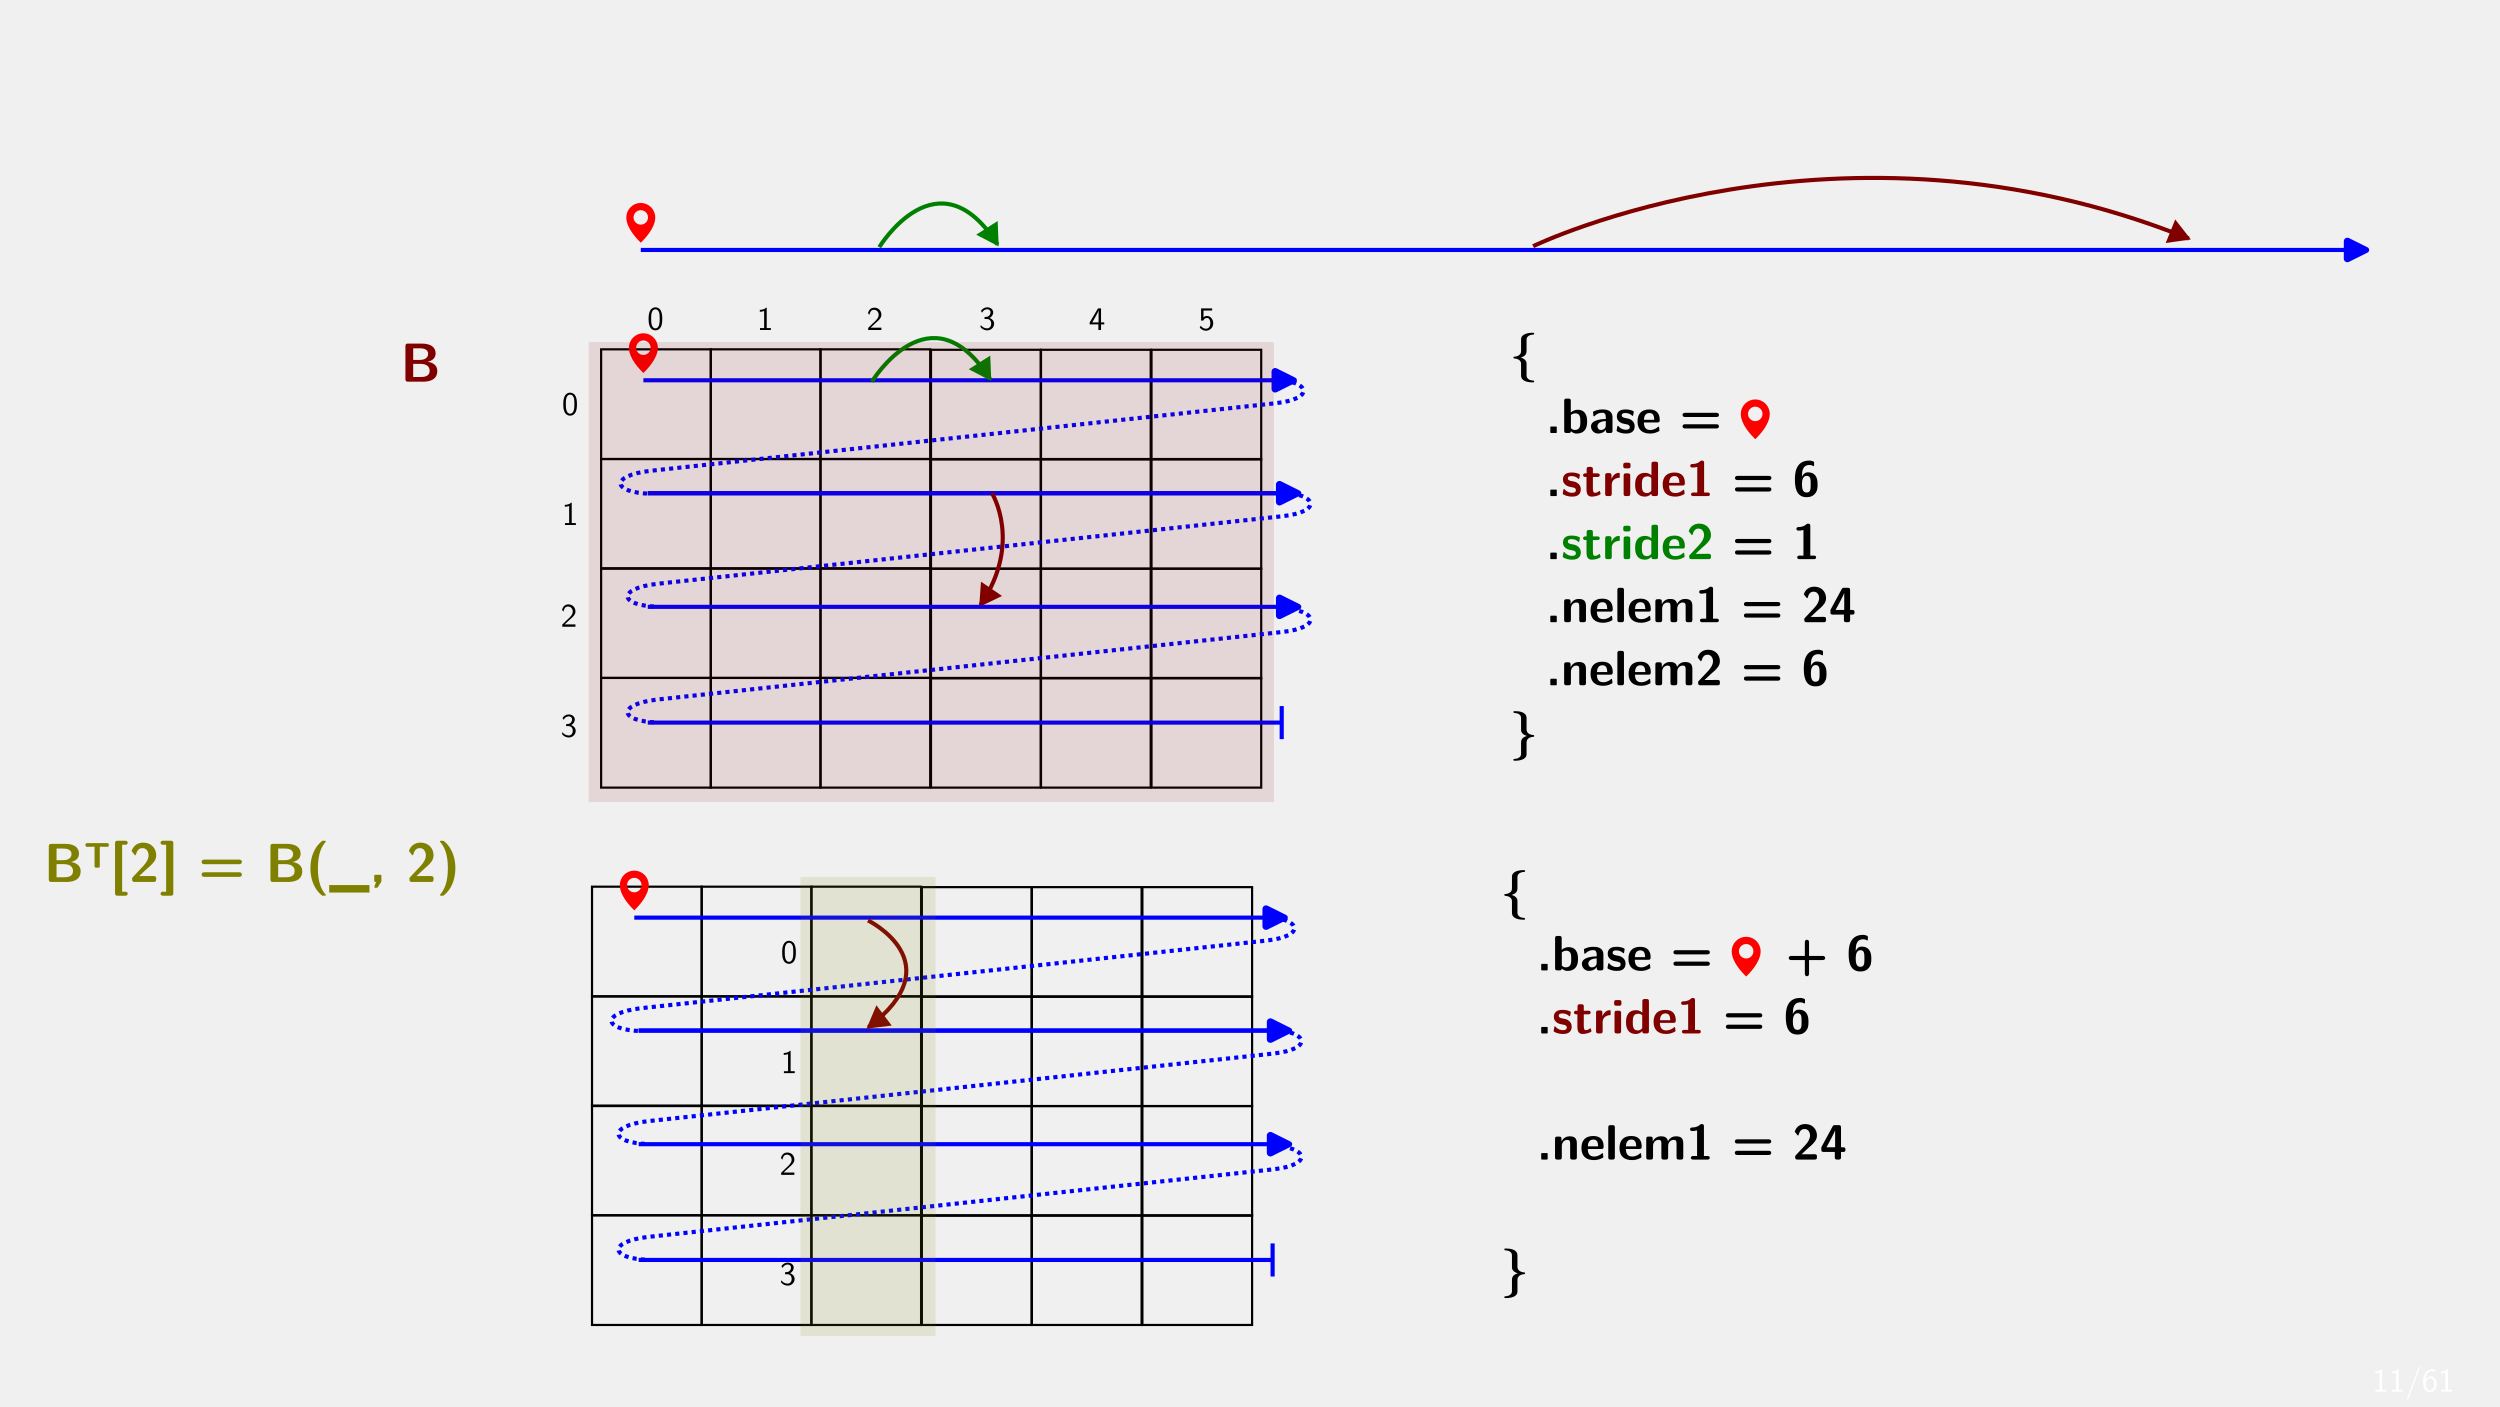
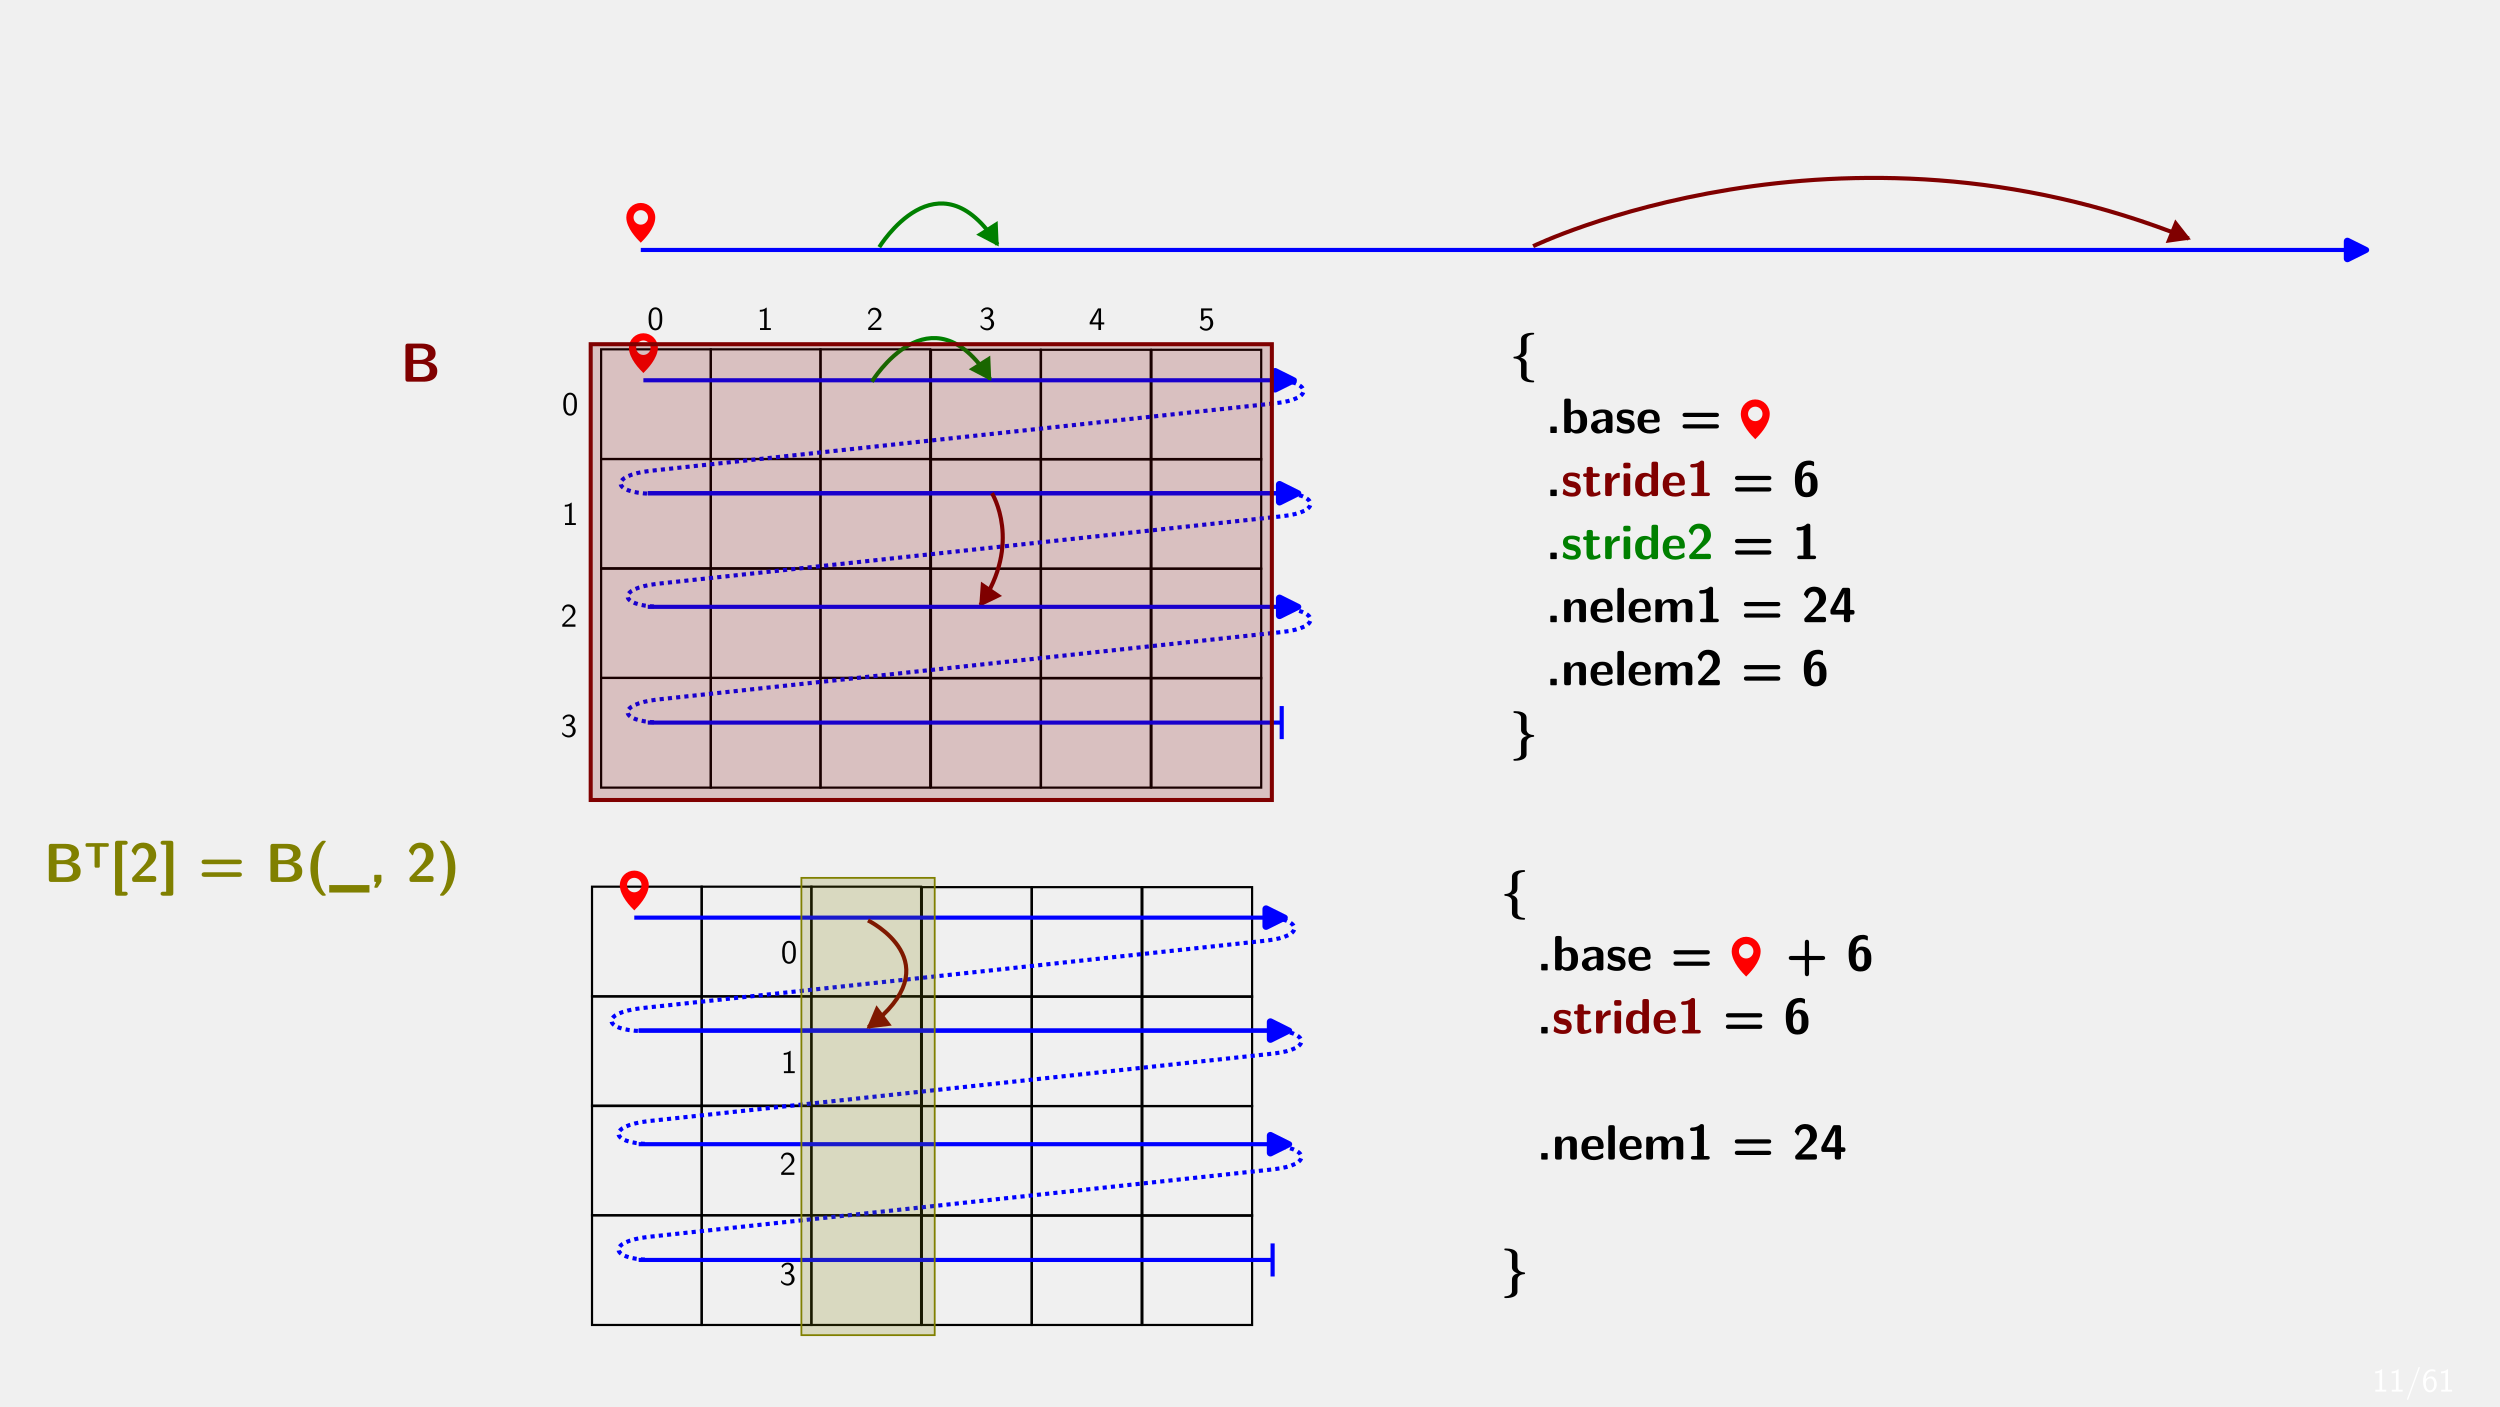
<svg xmlns="http://www.w3.org/2000/svg" version="1.1" id="svg1" width="604.724" height="340.157" viewBox="0 0 604.724 340.157">
  <defs id="defs1">
    <marker style="overflow:visible" id="Stop" refX="0" refY="0" orient="auto" markerWidth="1" markerHeight="1" viewBox="0 0 1 1" preserveAspectRatio="xMidYMid">
      <path style="fill:none;stroke:context-stroke;stroke-width:1" d="M 0,4 V -4" id="path23" />
    </marker>
    <marker style="overflow:visible" id="Triangle" refX="3" refY="0" orient="auto-start-reverse" markerWidth="1" markerHeight="1" viewBox="0 0 1 1" preserveAspectRatio="xMidYMid">
      <path transform="scale(0.5)" style="fill:context-stroke;fill-rule:evenodd;stroke:context-stroke;stroke-width:1pt" d="M 5.77,0 -2.88,5 V -5 Z" id="path135" />
    </marker>
    <marker style="overflow:visible" id="marker141" refX="0" refY="0" orient="auto-start-reverse" markerWidth="1" markerHeight="1" viewBox="0 0 1 1" preserveAspectRatio="xMidYMid">
      <path transform="scale(0.7)" d="m -0.211,-4.106 6.422,3.211 a 1,1 90 0 1 0,1.789 L -0.211,4.106 A 1.236,1.236 31.717 0 1 -2,3 v -6 a 1.236,1.236 148.283 0 1 1.789,-1.106 z" style="fill:context-stroke;fill-rule:evenodd;stroke:none" id="path141" />
    </marker>
    <marker style="overflow:visible" id="RoundedArrow" refX="0" refY="0" orient="auto-start-reverse" markerWidth="1" markerHeight="1" viewBox="0 0 1 1" preserveAspectRatio="xMidYMid">
      <path transform="scale(0.7)" d="m -0.211,-4.106 6.422,3.211 a 1,1 90 0 1 0,1.789 L -0.211,4.106 A 1.236,1.236 31.717 0 1 -2,3 v -6 a 1.236,1.236 148.283 0 1 1.789,-1.106 z" style="fill:context-stroke;fill-rule:evenodd;stroke:none" id="path8" />
    </marker>
    <marker markerWidth="7" markerHeight="9.625" refX="4" refY="13" orient="auto" id="Pin" viewBox="0 0 8 11" preserveAspectRatio="xMidYMid">
      <path id="path2422" style="fill:#ff0000;fill-rule:evenodd;stroke:none;stop-color:#1c1c1c" d="M 6,4 C 6,5.1 5.1,6 4,6 2.9,6 2,5.1 2,4 2,2.9 2.9,2 4,2 5.1,2 6,2.9 6,4 Z M 8,4 C 8,7 5,10 4,11 3,10 0,7 0,4 0,1.8 1.8,0 4,0 6.2,0 8,1.8 8,4 Z" />
    </marker>
    <marker markerWidth="7" markerHeight="9.625" refX="4" refY="13" orient="auto" id="Pin-6" viewBox="0 0 8 11" preserveAspectRatio="xMidYMid">
      <path id="path2422-1" style="fill:#ff0000;fill-rule:evenodd;stroke:none;stop-color:#1c1c1c" d="M 6,4 C 6,5.1 5.1,6 4,6 2.9,6 2,5.1 2,4 2,2.9 2.9,2 4,2 5.1,2 6,2.9 6,4 Z M 8,4 C 8,7 5,10 4,11 3,10 0,7 0,4 0,1.8 1.8,0 4,0 6.2,0 8,1.8 8,4 Z" />
    </marker>
    <marker style="overflow:visible" id="RoundedArrow-0" refX="0" refY="0" orient="auto-start-reverse" markerWidth="1" markerHeight="1" viewBox="0 0 1 1" preserveAspectRatio="xMidYMid">
      <path transform="scale(0.7)" d="m -0.211,-4.106 6.422,3.211 a 1,1 90 0 1 0,1.789 L -0.211,4.106 A 1.236,1.236 31.717 0 1 -2,3 v -6 a 1.236,1.236 148.283 0 1 1.789,-1.106 z" style="fill:context-stroke;fill-rule:evenodd;stroke:none" id="path8-6" />
    </marker>
  </defs>
  <g id="g1">
    <text id="text10" xml:space="preserve" x="96.868" y="92.325" style="font-size:16px;stroke-width:1.333;fill:#800000">
      <tspan id="tspan10" style="font-variant:normal;font-weight:700;font-size:13.284px;font-family:'Latin Modern Sans';writing-mode:lr-tb;fill:#800000;fill-opacity:1;fill-rule:nonzero;stroke:none;stroke-width:1.333" x="96.868" y="92.325">B</tspan>
    </text>
    <path id="path10" d="M 145.405,111.033 V 84.5 h 26.533 v 26.533 z" style="fill:none;stroke:#000000;stroke-width:0.531;stroke-linecap:butt;stroke-linejoin:miter;stroke-miterlimit:10;stroke-dasharray:none;stroke-opacity:1" />
    <path id="path11" d="M 171.937,111.033 V 84.5 h 26.532 v 26.533 z" style="fill:none;stroke:#000000;stroke-width:0.531;stroke-linecap:butt;stroke-linejoin:miter;stroke-miterlimit:10;stroke-dasharray:none;stroke-opacity:1" />
    <path id="path12" d="M 198.47,111.033 V 84.5 h 26.532 v 26.533 z" style="fill:none;stroke:#000000;stroke-width:0.531;stroke-linecap:butt;stroke-linejoin:miter;stroke-miterlimit:10;stroke-dasharray:none;stroke-opacity:1" />
    <path id="path13" d="m 145.405,137.565 v -26.532 h 26.533 v 26.532 z" style="fill:none;stroke:#000000;stroke-width:0.531;stroke-linecap:butt;stroke-linejoin:miter;stroke-miterlimit:10;stroke-dasharray:none;stroke-opacity:1" />
    <path id="path14" d="m 171.937,137.565 v -26.532 h 26.532 v 26.532 z" style="fill:none;stroke:#000000;stroke-width:0.531;stroke-linecap:butt;stroke-linejoin:miter;stroke-miterlimit:10;stroke-dasharray:none;stroke-opacity:1" />
    <path id="path15" d="m 198.47,137.565 v -26.532 h 26.532 v 26.532 z" style="fill:none;stroke:#000000;stroke-width:0.531;stroke-linecap:butt;stroke-linejoin:miter;stroke-miterlimit:10;stroke-dasharray:none;stroke-opacity:1" />
    <path id="path52" d="M 0,0 H 151.179 V 8.626 H 0 Z" style="display:none;fill:#191959;fill-opacity:1;fill-rule:nonzero;stroke:none" transform="matrix(1.333333,0,0,-1.333333,0,340.1573)" />
    <path id="path53" d="M 0,0 H 151.179 V 8.626 H 0 Z" style="display:none;fill:#262686;fill-opacity:1;fill-rule:nonzero;stroke:none" transform="matrix(1.333333,0,0,-1.333333,201.572,340.1573)" />
    <path id="path54" d="M 0,0 H 151.179 V 8.626 H 0 Z" style="display:none;fill:#3333b3;fill-opacity:1;fill-rule:nonzero;stroke:none" transform="matrix(1.333333,0,0,-1.333333,403.144,340.1573)" />
    <text id="text56" xml:space="preserve" transform="matrix(1.333333,0,0,1.333333,573.82,336.6187)">
      <tspan id="tspan56" style="font-variant:normal;font-weight:normal;font-size:5.978px;font-family:'Latin Modern Sans';writing-mode:lr-tb;fill:#ffffff;fill-opacity:1;fill-rule:nonzero;stroke:none" x="0" dx="0 0 0.992 0.998" y="0">11/61</tspan>
    </text>
    <path id="path115" d="m 225.199,137.565 v -26.532 h 26.532 v 26.532 z" style="fill:none;stroke:#000000;stroke-width:0.531;stroke-linecap:butt;stroke-linejoin:miter;stroke-miterlimit:10;stroke-dasharray:none;stroke-opacity:1" />
    <path id="path116" d="M 225.199,111.141 V 84.609 h 26.532 v 26.532 z" style="fill:none;stroke:#000000;stroke-width:0.531;stroke-linecap:butt;stroke-linejoin:miter;stroke-miterlimit:10;stroke-dasharray:none;stroke-opacity:1" />
    <path id="path117" d="m 251.81,137.565 v -26.532 h 26.532 v 26.532 z" style="fill:none;stroke:#000000;stroke-width:0.531;stroke-linecap:butt;stroke-linejoin:miter;stroke-miterlimit:10;stroke-dasharray:none;stroke-opacity:1" />
    <path id="path118" d="M 251.81,111.141 V 84.609 h 26.532 v 26.532 z" style="fill:none;stroke:#000000;stroke-width:0.531;stroke-linecap:butt;stroke-linejoin:miter;stroke-miterlimit:10;stroke-dasharray:none;stroke-opacity:1" />
    <path id="path119" d="m 278.539,137.565 v -26.532 h 26.532 v 26.532 z" style="fill:none;stroke:#000000;stroke-width:0.531;stroke-linecap:butt;stroke-linejoin:miter;stroke-miterlimit:10;stroke-dasharray:none;stroke-opacity:1" />
    <path id="path120" d="M 278.539,111.141 V 84.609 h 26.532 v 26.532 z" style="fill:none;stroke:#000000;stroke-width:0.531;stroke-linecap:butt;stroke-linejoin:miter;stroke-miterlimit:10;stroke-dasharray:none;stroke-opacity:1" />
    <path id="path122" d="m 145.405,163.984 v -26.533 h 26.533 v 26.533 z" style="fill:none;stroke:#000000;stroke-width:0.531;stroke-linecap:butt;stroke-linejoin:miter;stroke-miterlimit:10;stroke-dasharray:none;stroke-opacity:1" />
    <path id="path123" d="m 171.937,163.984 v -26.533 h 26.532 v 26.533 z" style="fill:none;stroke:#000000;stroke-width:0.531;stroke-linecap:butt;stroke-linejoin:miter;stroke-miterlimit:10;stroke-dasharray:none;stroke-opacity:1" />
    <path id="path124" d="m 198.47,163.984 v -26.533 h 26.532 v 26.533 z" style="fill:none;stroke:#000000;stroke-width:0.531;stroke-linecap:butt;stroke-linejoin:miter;stroke-miterlimit:10;stroke-dasharray:none;stroke-opacity:1" />
    <path id="path125" d="m 145.405,190.516 v -26.532 h 26.533 v 26.532 z" style="fill:none;stroke:#000000;stroke-width:0.531;stroke-linecap:butt;stroke-linejoin:miter;stroke-miterlimit:10;stroke-dasharray:none;stroke-opacity:1" />
    <path id="path126" d="m 171.937,190.516 v -26.532 h 26.532 v 26.532 z" style="fill:none;stroke:#000000;stroke-width:0.531;stroke-linecap:butt;stroke-linejoin:miter;stroke-miterlimit:10;stroke-dasharray:none;stroke-opacity:1" />
    <path id="path127" d="m 198.47,190.516 v -26.532 h 26.532 v 26.532 z" style="fill:none;stroke:#000000;stroke-width:0.531;stroke-linecap:butt;stroke-linejoin:miter;stroke-miterlimit:10;stroke-dasharray:none;stroke-opacity:1" />
    <path id="path128" d="m 225.199,190.516 v -26.532 h 26.532 v 26.532 z" style="fill:none;stroke:#000000;stroke-width:0.531;stroke-linecap:butt;stroke-linejoin:miter;stroke-miterlimit:10;stroke-dasharray:none;stroke-opacity:1" />
    <path id="path129" d="m 225.199,164.092 v -26.532 h 26.532 v 26.532 z" style="fill:none;stroke:#000000;stroke-width:0.531;stroke-linecap:butt;stroke-linejoin:miter;stroke-miterlimit:10;stroke-dasharray:none;stroke-opacity:1" />
    <path id="path130" d="m 251.81,190.516 v -26.532 h 26.532 v 26.532 z" style="fill:none;stroke:#000000;stroke-width:0.531;stroke-linecap:butt;stroke-linejoin:miter;stroke-miterlimit:10;stroke-dasharray:none;stroke-opacity:1" />
    <path id="path131" d="m 251.81,164.092 v -26.532 h 26.532 v 26.532 z" style="fill:none;stroke:#000000;stroke-width:0.531;stroke-linecap:butt;stroke-linejoin:miter;stroke-miterlimit:10;stroke-dasharray:none;stroke-opacity:1" />
    <path id="path132" d="m 278.539,190.516 v -26.532 h 26.532 v 26.532 z" style="fill:none;stroke:#000000;stroke-width:0.531;stroke-linecap:butt;stroke-linejoin:miter;stroke-miterlimit:10;stroke-dasharray:none;stroke-opacity:1" />
    <path id="path133" d="m 278.539,164.092 v -26.532 h 26.532 v 26.532 z" style="fill:none;stroke:#000000;stroke-width:0.531;stroke-linecap:butt;stroke-linejoin:miter;stroke-miterlimit:10;stroke-dasharray:none;stroke-opacity:1" />
    <path style="opacity:1;fill:none;stroke:#0000ff;stroke-width:1;stroke-dasharray:1, 1;stroke-dashoffset:0" d="m 308.602,91.961 c 7.669,0 10.213,4.472 -0.342,5.613 L 157.28,113.892 c -9.695,1.145 -9.434,5.255 0.145,5.552" id="path134" />
    <path style="opacity:1;fill:none;stroke:#0000ff;stroke-width:1;stroke-dasharray:none;marker-start:url(#Pin);marker-end:url(#RoundedArrow)" d="M 155.628,91.984 H 308.974" id="path136" />
    <path style="opacity:1;fill:none;stroke:#0000ff;stroke-width:1;stroke-dasharray:1, 1;stroke-dashoffset:0" d="m 310.297,119.284 c 7.669,0 10.213,4.472 -0.342,5.613 l -150.98,16.318 c -9.695,1.145 -9.434,5.255 0.145,5.552" id="path137" />
    <path style="opacity:1;fill:none;stroke:#0000ff;stroke-width:1;stroke-dasharray:none" d="M 156.687,119.306 H 310.033" id="path138" />
    <path style="opacity:1;fill:none;stroke:#0000ff;stroke-width:1;stroke-dasharray:none;marker-end:url(#marker141)" d="M 156.687,119.306 H 310.033" id="path139" />
    <path style="opacity:1;fill:none;stroke:#008000;stroke-width:1;stroke-linecap:butt;stroke-dasharray:none;stroke-dashoffset:0;marker-end:url(#Triangle)" d="m 210.894,92.333 c 0,0 14.189,-23.326 28.594,-0.635" id="path142" />
    <path style="opacity:1;fill:none;stroke:#800000;stroke-width:1;stroke-linecap:butt;stroke-dasharray:none;stroke-dashoffset:0;marker-end:url(#Triangle)" d="m 239.943,119.296 c 0,0 7.443,12.025 -2.788,27.078" id="path143" />
    <path style="opacity:1;fill:none;stroke:#0000ff;stroke-width:1;stroke-dasharray:none;marker-end:url(#marker141)" d="M 156.687,146.789 H 310.033" id="path144" />
    <g id="g23">
      <text id="text20" xml:space="preserve" x="135.917" y="100.38" style="font-size:16px;stroke-width:1.333">
        <tspan id="tspan20" style="font-variant:normal;font-weight:normal;font-size:7.97px;font-family:'Latin Modern Sans';writing-mode:lr-tb;fill:#000000;fill-opacity:1;fill-rule:nonzero;stroke:none;stroke-width:1.333" x="135.917" y="100.38">0</tspan>
      </text>
      <text id="text21" xml:space="preserve" x="135.917" y="126.996" style="font-size:16px;stroke-width:1.333">
        <tspan id="tspan21" style="font-variant:normal;font-weight:normal;font-size:7.97px;font-family:'Latin Modern Sans';writing-mode:lr-tb;fill:#000000;fill-opacity:1;fill-rule:nonzero;stroke:none;stroke-width:1.333" x="135.917" y="126.996">1</tspan>
      </text>
      <text id="text144" xml:space="preserve" x="135.617" y="151.601" style="font-size:16px;stroke-width:1.333">
        <tspan id="tspan144" style="font-variant:normal;font-weight:normal;font-size:7.97px;font-family:'Latin Modern Sans';writing-mode:lr-tb;fill:#000000;fill-opacity:1;fill-rule:nonzero;stroke:none;stroke-width:1.333" x="135.617" y="151.601">2</tspan>
      </text>
      <text id="text145" xml:space="preserve" x="135.617" y="178.217" style="font-size:16px;stroke-width:1.333">
        <tspan id="tspan145" style="font-variant:normal;font-weight:normal;font-size:7.97px;font-family:'Latin Modern Sans';writing-mode:lr-tb;fill:#000000;fill-opacity:1;fill-rule:nonzero;stroke:none;stroke-width:1.333" x="135.617" y="178.217">3</tspan>
      </text>
    </g>
    <g id="g13">
      <text id="text17" xml:space="preserve" x="156.553" y="79.744" style="font-size:16px;stroke-width:1.333">
        <tspan id="tspan17" style="font-variant:normal;font-weight:normal;font-size:7.97px;font-family:'Latin Modern Sans';writing-mode:lr-tb;fill:#000000;fill-opacity:1;fill-rule:nonzero;stroke:none;stroke-width:1.333" x="156.553" y="79.744">0</tspan>
      </text>
      <text id="text18" xml:space="preserve" x="183.085" y="79.828" style="font-size:16px;stroke-width:1.333">
        <tspan id="tspan18" style="font-variant:normal;font-weight:normal;font-size:7.97px;font-family:'Latin Modern Sans';writing-mode:lr-tb;fill:#000000;fill-opacity:1;fill-rule:nonzero;stroke:none;stroke-width:1.333" x="183.085" y="79.828">1</tspan>
      </text>
      <text id="text19" xml:space="preserve" x="209.617" y="79.828" style="font-size:16px;stroke-width:1.333">
        <tspan id="tspan19" style="font-variant:normal;font-weight:normal;font-size:7.97px;font-family:'Latin Modern Sans';writing-mode:lr-tb;fill:#000000;fill-opacity:1;fill-rule:nonzero;stroke:none;stroke-width:1.333" x="209.617" y="79.828">2</tspan>
      </text>
      <text id="text146" xml:space="preserve" x="236.828" y="79.744" style="font-size:16px;stroke-width:1.333">
        <tspan id="tspan146" style="font-variant:normal;font-weight:normal;font-size:7.97px;font-family:'Latin Modern Sans';writing-mode:lr-tb;fill:#000000;fill-opacity:1;fill-rule:nonzero;stroke:none;stroke-width:1.333" x="236.828" y="79.744">3</tspan>
      </text>
      <text id="text147" xml:space="preserve" x="263.36" y="79.828" style="font-size:16px;stroke-width:1.333">
        <tspan id="tspan147" style="font-variant:normal;font-weight:normal;font-size:7.97px;font-family:'Latin Modern Sans';writing-mode:lr-tb;fill:#000000;fill-opacity:1;fill-rule:nonzero;stroke:none;stroke-width:1.333" x="263.36" y="79.828">4</tspan>
      </text>
      <text id="text148" xml:space="preserve" x="289.892" y="79.828" style="font-size:16px;stroke-width:1.333">
        <tspan id="tspan148" style="font-variant:normal;font-weight:normal;font-size:7.97px;font-family:'Latin Modern Sans';writing-mode:lr-tb;fill:#000000;fill-opacity:1;fill-rule:nonzero;stroke:none;stroke-width:1.333" x="289.892" y="79.828">5</tspan>
      </text>
    </g>
    <text xml:space="preserve" style="writing-mode:lr-tb;direction:ltr;opacity:1;fill:#0000ff;stroke:#800000;stroke-width:1;stroke-linecap:butt;stroke-dasharray:none;stroke-dashoffset:0" x="365.149" y="89.492" id="text154">
      <tspan id="tspan154" x="365.149" y="89.492" style="font-style:normal;font-variant:normal;font-weight:bold;font-stretch:normal;font-family:'Latin Modern Sans';-inkscape-font-specification:'Latin Modern Sans';fill:#000000;stroke:none">{</tspan>
      <tspan x="365.149" y="104.746" style="font-style:normal;font-variant:normal;font-weight:bold;font-stretch:normal;font-family:'Latin Modern Sans';-inkscape-font-specification:'Latin Modern Sans';fill:#000000;stroke:none" id="tspan156">  .base =  </tspan>
      <tspan x="365.149" y="119.999" style="font-style:normal;font-variant:normal;font-weight:bold;font-stretch:normal;font-family:'Latin Modern Sans';-inkscape-font-specification:'Latin Modern Sans';fill:#000000;stroke:none" id="tspan157">  .<tspan style="fill:#800000" id="tspan160">stride1</tspan> = 6</tspan>
      <tspan x="365.149" y="135.253" style="font-style:normal;font-variant:normal;font-weight:bold;font-stretch:normal;font-family:'Latin Modern Sans';-inkscape-font-specification:'Latin Modern Sans';fill:#000000;stroke:none" id="tspan159">  .<tspan style="fill:#008000" id="tspan161">stride2</tspan> = 1</tspan>
      <tspan x="365.149" y="150.506" style="font-style:normal;font-variant:normal;font-weight:bold;font-stretch:normal;font-family:'Latin Modern Sans';-inkscape-font-specification:'Latin Modern Sans';fill:#000000;stroke:none" id="tspan274">  .nelem1 = 24</tspan>
      <tspan x="365.149" y="165.76" style="font-style:normal;font-variant:normal;font-weight:bold;font-stretch:normal;font-family:'Latin Modern Sans';-inkscape-font-specification:'Latin Modern Sans';fill:#000000;stroke:none" id="tspan275">  .nelem2 = 6</tspan>
      <tspan x="365.149" y="181.013" id="tspan155" style="font-style:normal;font-variant:normal;font-weight:bold;font-stretch:normal;font-family:'Latin Modern Sans';-inkscape-font-specification:'Latin Modern Sans';fill:#000000;stroke:none">}</tspan>
    </text>
    <path style="fill:none;stroke:#0000ff;stroke-width:1;stroke-dasharray:none;marker-start:url(#Pin-6);marker-end:url(#RoundedArrow-0)" d="M 154.998,60.464 H 568.342" id="path136-0" />
    <path style="opacity:1;fill:none;stroke:#008000;stroke-width:1;stroke-linecap:butt;stroke-dasharray:none;stroke-dashoffset:0;marker-end:url(#Triangle)" d="m 212.691,59.78 c 0,0 14.189,-23.326 28.594,-0.635" id="path159" />
    <path style="opacity:1;fill:none;stroke:#800000;stroke-width:1;stroke-linecap:butt;stroke-dasharray:none;stroke-dashoffset:0;marker-end:url(#Triangle)" d="m 370.846,59.55 c 0,0 74.096,-35.907 158.592,-1.834" id="path160" />
    <path style="opacity:1;fill:none;stroke:#0000ff;stroke-width:1;stroke-dasharray:1, 1;stroke-dashoffset:0" d="m 310.297,147.284 c 7.669,0 10.213,4.472 -0.342,5.613 l -150.98,16.318 c -9.695,1.145 -9.434,5.255 0.145,5.552" id="path161" />
    <path style="opacity:1;fill:none;stroke:#0000ff;stroke-width:1;stroke-dasharray:none;marker-end:url(#Stop)" d="M 156.687,174.789 H 310.033" id="path162" />
    <path id="path224" style="baseline-shift:baseline;display:inline;overflow:visible;vector-effect:none;fill:#ff0000;fill-rule:evenodd;enable-background:accumulate;stop-color:#1c1c1c" d="m 426.331,100.119 c 0,0.963 -0.787,1.75 -1.75,1.75 -0.963,0 -1.75,-0.787 -1.75,-1.75 0,-0.962 0.787,-1.75 1.75,-1.75 0.963,0 1.75,0.787 1.75,1.75 z m 1.75,0 c 0,2.625 -2.625,5.25 -3.5,6.125 -0.875,-0.875 -3.5,-3.5 -3.5,-6.125 0,-1.925 1.575,-3.5 3.5,-3.5 1.925,0 3.5,1.575 3.5,3.5 z" />
    <text id="text226" xml:space="preserve" x="10.602" y="213.338" style="font-size:16px;stroke-width:1.333">
      <tspan id="tspan226" style="font-variant:normal;font-weight:700;font-size:13.284px;font-family:'Latin Modern Sans';writing-mode:lr-tb;fill:#808000;fill-opacity:1;fill-rule:nonzero;stroke:none;stroke-width:1.333" x="10.602" y="213.338">B<tspan style="font-size:65%;baseline-shift:super" id="tspan27">T</tspan>[2] = B(_, 2)</tspan>
    </text>
    <path id="path226" d="m 143.202,241.013 v -26.533 h 26.533 v 26.533 z" style="fill:none;stroke:#000000;stroke-width:0.531;stroke-linecap:butt;stroke-linejoin:miter;stroke-miterlimit:10;stroke-dasharray:none;stroke-opacity:1" />
    <path id="path227" d="m 169.735,241.013 v -26.533 h 26.532 v 26.533 z" style="fill:none;stroke:#000000;stroke-width:0.531;stroke-linecap:butt;stroke-linejoin:miter;stroke-miterlimit:10;stroke-dasharray:none;stroke-opacity:1" />
    <path id="path228" d="m 196.267,241.013 v -26.533 h 26.532 v 26.533 z" style="fill:none;stroke:#000000;stroke-width:0.531;stroke-linecap:butt;stroke-linejoin:miter;stroke-miterlimit:10;stroke-dasharray:none;stroke-opacity:1" />
    <path id="path229" d="m 143.202,267.545 v -26.532 h 26.533 v 26.532 z" style="fill:none;stroke:#000000;stroke-width:0.531;stroke-linecap:butt;stroke-linejoin:miter;stroke-miterlimit:10;stroke-dasharray:none;stroke-opacity:1" />
    <path id="path230" d="m 169.735,267.545 v -26.532 h 26.532 v 26.532 z" style="fill:none;stroke:#000000;stroke-width:0.531;stroke-linecap:butt;stroke-linejoin:miter;stroke-miterlimit:10;stroke-dasharray:none;stroke-opacity:1" />
    <path id="path231" d="m 196.267,267.545 v -26.532 h 26.532 v 26.532 z" style="fill:none;stroke:#000000;stroke-width:0.531;stroke-linecap:butt;stroke-linejoin:miter;stroke-miterlimit:10;stroke-dasharray:none;stroke-opacity:1" />
    <path id="path235" d="m 222.996,267.545 v -26.532 h 26.532 v 26.532 z" style="fill:none;stroke:#000000;stroke-width:0.531;stroke-linecap:butt;stroke-linejoin:miter;stroke-miterlimit:10;stroke-dasharray:none;stroke-opacity:1" />
    <path id="path236" d="m 222.996,241.122 v -26.532 h 26.532 v 26.532 z" style="fill:none;stroke:#000000;stroke-width:0.531;stroke-linecap:butt;stroke-linejoin:miter;stroke-miterlimit:10;stroke-dasharray:none;stroke-opacity:1" />
    <path id="path237" d="m 249.607,267.545 v -26.532 h 26.532 v 26.532 z" style="fill:none;stroke:#000000;stroke-width:0.531;stroke-linecap:butt;stroke-linejoin:miter;stroke-miterlimit:10;stroke-dasharray:none;stroke-opacity:1" />
    <path id="path238" d="m 249.607,241.122 v -26.532 h 26.532 v 26.532 z" style="fill:none;stroke:#000000;stroke-width:0.531;stroke-linecap:butt;stroke-linejoin:miter;stroke-miterlimit:10;stroke-dasharray:none;stroke-opacity:1" />
    <path id="path239" d="m 276.336,267.545 v -26.532 h 26.532 v 26.532 z" style="fill:none;stroke:#000000;stroke-width:0.531;stroke-linecap:butt;stroke-linejoin:miter;stroke-miterlimit:10;stroke-dasharray:none;stroke-opacity:1" />
    <path id="path240" d="m 276.336,241.122 v -26.532 h 26.532 v 26.532 z" style="fill:none;stroke:#000000;stroke-width:0.531;stroke-linecap:butt;stroke-linejoin:miter;stroke-miterlimit:10;stroke-dasharray:none;stroke-opacity:1" />
    <path id="path241" d="m 143.202,293.964 v -26.533 h 26.533 v 26.533 z" style="fill:none;stroke:#000000;stroke-width:0.531;stroke-linecap:butt;stroke-linejoin:miter;stroke-miterlimit:10;stroke-dasharray:none;stroke-opacity:1" />
    <path id="path242" d="m 169.735,293.964 v -26.533 h 26.532 v 26.533 z" style="fill:none;stroke:#000000;stroke-width:0.531;stroke-linecap:butt;stroke-linejoin:miter;stroke-miterlimit:10;stroke-dasharray:none;stroke-opacity:1" />
    <path id="path243" d="m 196.267,293.964 v -26.533 h 26.532 v 26.533 z" style="fill:none;stroke:#000000;stroke-width:0.531;stroke-linecap:butt;stroke-linejoin:miter;stroke-miterlimit:10;stroke-dasharray:none;stroke-opacity:1" />
    <path id="path244" d="m 143.202,320.496 v -26.532 h 26.533 v 26.532 z" style="fill:none;stroke:#000000;stroke-width:0.531;stroke-linecap:butt;stroke-linejoin:miter;stroke-miterlimit:10;stroke-dasharray:none;stroke-opacity:1" />
    <path id="path245" d="m 169.735,320.496 v -26.532 h 26.532 v 26.532 z" style="fill:none;stroke:#000000;stroke-width:0.531;stroke-linecap:butt;stroke-linejoin:miter;stroke-miterlimit:10;stroke-dasharray:none;stroke-opacity:1" />
    <path id="path246" d="m 196.267,320.496 v -26.532 h 26.532 v 26.532 z" style="fill:none;stroke:#000000;stroke-width:0.531;stroke-linecap:butt;stroke-linejoin:miter;stroke-miterlimit:10;stroke-dasharray:none;stroke-opacity:1" />
    <path id="path247" d="m 222.996,320.496 v -26.532 h 26.532 v 26.532 z" style="fill:none;stroke:#000000;stroke-width:0.531;stroke-linecap:butt;stroke-linejoin:miter;stroke-miterlimit:10;stroke-dasharray:none;stroke-opacity:1" />
    <path id="path248" d="m 222.996,294.073 v -26.532 h 26.532 v 26.532 z" style="fill:none;stroke:#000000;stroke-width:0.531;stroke-linecap:butt;stroke-linejoin:miter;stroke-miterlimit:10;stroke-dasharray:none;stroke-opacity:1" />
    <path id="path249" d="m 249.607,320.496 v -26.532 h 26.532 v 26.532 z" style="fill:none;stroke:#000000;stroke-width:0.531;stroke-linecap:butt;stroke-linejoin:miter;stroke-miterlimit:10;stroke-dasharray:none;stroke-opacity:1" />
    <path id="path250" d="m 249.607,294.073 v -26.532 h 26.532 v 26.532 z" style="fill:none;stroke:#000000;stroke-width:0.531;stroke-linecap:butt;stroke-linejoin:miter;stroke-miterlimit:10;stroke-dasharray:none;stroke-opacity:1" />
    <path id="path251" d="m 276.336,320.496 v -26.532 h 26.532 v 26.532 z" style="fill:none;stroke:#000000;stroke-width:0.531;stroke-linecap:butt;stroke-linejoin:miter;stroke-miterlimit:10;stroke-dasharray:none;stroke-opacity:1" />
    <path id="path252" d="m 276.336,294.073 v -26.532 h 26.532 v 26.532 z" style="fill:none;stroke:#000000;stroke-width:0.531;stroke-linecap:butt;stroke-linejoin:miter;stroke-miterlimit:10;stroke-dasharray:none;stroke-opacity:1" />
    <path style="opacity:1;fill:none;stroke:#0000ff;stroke-width:1;stroke-dasharray:1, 1;stroke-dashoffset:0" d="m 306.4,221.941 c 7.669,0 10.213,4.472 -0.342,5.613 l -150.98,16.318 c -9.695,1.145 -9.434,5.255 0.145,5.552" id="path253" />
    <path style="opacity:1;fill:none;stroke:#0000ff;stroke-width:1;stroke-dasharray:none;marker-start:url(#Pin);marker-end:url(#RoundedArrow)" d="M 153.425,221.964 H 306.772" id="path254" />
    <path style="opacity:1;fill:none;stroke:#0000ff;stroke-width:1;stroke-dasharray:1, 1;stroke-dashoffset:0" d="m 308.094,249.264 c 7.669,0 10.213,4.472 -0.342,5.613 L 156.772,271.195 c -9.695,1.145 -9.434,5.255 0.145,5.552" id="path255" />
    <path style="opacity:1;fill:none;stroke:#0000ff;stroke-width:1;stroke-dasharray:none" d="M 154.484,249.287 H 307.831" id="path256" />
    <path style="opacity:1;fill:none;stroke:#0000ff;stroke-width:1;stroke-dasharray:none;marker-end:url(#marker141)" d="M 154.484,249.287 H 307.831" id="path257" />
    <path style="opacity:1;fill:none;stroke:#800000;stroke-width:1;stroke-linecap:butt;stroke-dasharray:none;stroke-dashoffset:0;marker-end:url(#Triangle)" d="m 209.955,222.638 c 0,0 20.81,10.217 0.085,25.857" id="path259" />
    <path style="opacity:1;fill:none;stroke:#0000ff;stroke-width:1;stroke-dasharray:none;marker-end:url(#marker141)" d="M 154.484,276.769 H 307.831" id="path260" />
    <text xml:space="preserve" style="writing-mode:lr-tb;direction:ltr;opacity:1;fill:#0000ff;stroke:#800000;stroke-width:1;stroke-linecap:butt;stroke-dasharray:none;stroke-dashoffset:0" x="362.946" y="219.473" id="text271">
      <tspan id="tspan265" x="362.946" y="219.473" style="font-style:normal;font-variant:normal;font-weight:bold;font-stretch:normal;font-family:'Latin Modern Sans';-inkscape-font-specification:'Latin Modern Sans';fill:#000000;stroke:none">{</tspan>
      <tspan x="362.946" y="234.726" style="font-style:normal;font-variant:normal;font-weight:bold;font-stretch:normal;font-family:'Latin Modern Sans';-inkscape-font-specification:'Latin Modern Sans';fill:#000000;stroke:none" id="tspan266">  .base =    + 6  </tspan>
      <tspan x="362.946" y="249.98" style="font-style:normal;font-variant:normal;font-weight:bold;font-stretch:normal;font-family:'Latin Modern Sans';-inkscape-font-specification:'Latin Modern Sans';fill:#000000;stroke:none" id="tspan268">  .<tspan style="fill:#800000" id="tspan267">stride1</tspan> = 6</tspan>
      <tspan x="362.946" y="265.233" style="font-style:normal;font-variant:normal;font-weight:bold;font-stretch:normal;font-family:'Latin Modern Sans';-inkscape-font-specification:'Latin Modern Sans';fill:#000000;stroke:none" id="tspan270" />
      <tspan x="362.946" y="280.487" style="font-style:normal;font-variant:normal;font-weight:bold;font-stretch:normal;font-family:'Latin Modern Sans';-inkscape-font-specification:'Latin Modern Sans';fill:#000000;stroke:none" id="tspan277">  .nelem1 = 24</tspan>
      <tspan x="362.946" y="295.74" style="font-style:normal;font-variant:normal;font-weight:bold;font-stretch:normal;font-family:'Latin Modern Sans';-inkscape-font-specification:'Latin Modern Sans';fill:#000000;stroke:none" id="tspan1" />
      <tspan x="362.946" y="310.994" id="tspan271" style="font-style:normal;font-variant:normal;font-weight:bold;font-stretch:normal;font-family:'Latin Modern Sans';-inkscape-font-specification:'Latin Modern Sans';fill:#000000;stroke:none">}</tspan>
    </text>
    <path style="opacity:1;fill:none;stroke:#0000ff;stroke-width:1;stroke-dasharray:1, 1;stroke-dashoffset:0" d="m 308.094,277.264 c 7.669,0 10.213,4.472 -0.342,5.613 L 156.772,299.195 c -9.695,1.145 -9.434,5.255 0.145,5.552" id="path271" />
    <path style="opacity:1;fill:none;stroke:#0000ff;stroke-width:1;stroke-dasharray:none;marker-end:url(#Stop)" d="M 154.484,304.769 H 307.831" id="path272" />
    <path id="path273" style="baseline-shift:baseline;display:inline;overflow:visible;vector-effect:none;fill:#ff0000;fill-rule:evenodd;enable-background:accumulate;stop-color:#1c1c1c" d="m 424.128,230.099 c 0,0.963 -0.787,1.75 -1.75,1.75 -0.963,0 -1.75,-0.787 -1.75,-1.75 0,-0.962 0.787,-1.75 1.75,-1.75 0.963,0 1.75,0.787 1.75,1.75 z m 1.75,0 c 0,2.625 -2.625,5.25 -3.5,6.125 -0.875,-0.875 -3.5,-3.5 -3.5,-6.125 0,-1.925 1.575,-3.5 3.5,-3.5 1.925,0 3.5,1.575 3.5,3.5 z" />
-     <rect style="opacity:0.11;fill:#800000;stroke:#800000;stroke-width:0.979;stroke-linecap:butt;stroke-dasharray:none;stroke-dashoffset:0;stroke-opacity:1" id="rect273" width="164.766" height="110.25" x="142.883" y="83.261" />
-     <rect style="opacity:0.128;fill:#808000;stroke:#808000;stroke-width:0.434;stroke-linecap:butt;stroke-dasharray:none;stroke-dashoffset:0" id="rect2" width="32.247" height="110.615" x="193.848" y="212.346" />
+     <rect style="opacity:1;fill:#800000;stroke:#800000;stroke-width:0.979;stroke-linecap:butt;stroke-dasharray:none;stroke-dashoffset:0;stroke-opacity:1;fill-opacity:0.2" id="rect273" width="164.766" height="110.25" x="142.883" y="83.261" />
+     <rect style="opacity:1;fill:#808000;stroke:#808000;stroke-width:0.434;stroke-linecap:butt;stroke-dasharray:none;stroke-dashoffset:0;fill-opacity:0.2" id="rect2" width="32.247" height="110.615" x="193.848" y="212.346" />
    <g id="g26" transform="translate(52.95101,132.5893)">
      <text id="text23" xml:space="preserve" x="135.917" y="100.38" style="font-size:16px;stroke-width:1.333">
        <tspan id="tspan23" style="font-variant:normal;font-weight:normal;font-size:7.97px;font-family:'Latin Modern Sans';writing-mode:lr-tb;fill:#000000;fill-opacity:1;fill-rule:nonzero;stroke:none;stroke-width:1.333" x="135.917" y="100.38">0</tspan>
      </text>
      <text id="text24" xml:space="preserve" x="135.917" y="126.996" style="font-size:16px;stroke-width:1.333">
        <tspan id="tspan24" style="font-variant:normal;font-weight:normal;font-size:7.97px;font-family:'Latin Modern Sans';writing-mode:lr-tb;fill:#000000;fill-opacity:1;fill-rule:nonzero;stroke:none;stroke-width:1.333" x="135.917" y="126.996">1</tspan>
      </text>
      <text id="text25" xml:space="preserve" x="135.617" y="151.601" style="font-size:16px;stroke-width:1.333">
        <tspan id="tspan25" style="font-variant:normal;font-weight:normal;font-size:7.97px;font-family:'Latin Modern Sans';writing-mode:lr-tb;fill:#000000;fill-opacity:1;fill-rule:nonzero;stroke:none;stroke-width:1.333" x="135.617" y="151.601">2</tspan>
      </text>
      <text id="text26" xml:space="preserve" x="135.617" y="178.217" style="font-size:16px;stroke-width:1.333">
        <tspan id="tspan26" style="font-variant:normal;font-weight:normal;font-size:7.97px;font-family:'Latin Modern Sans';writing-mode:lr-tb;fill:#000000;fill-opacity:1;fill-rule:nonzero;stroke:none;stroke-width:1.333" x="135.617" y="178.217">3</tspan>
      </text>
    </g>
  </g>
</svg>
